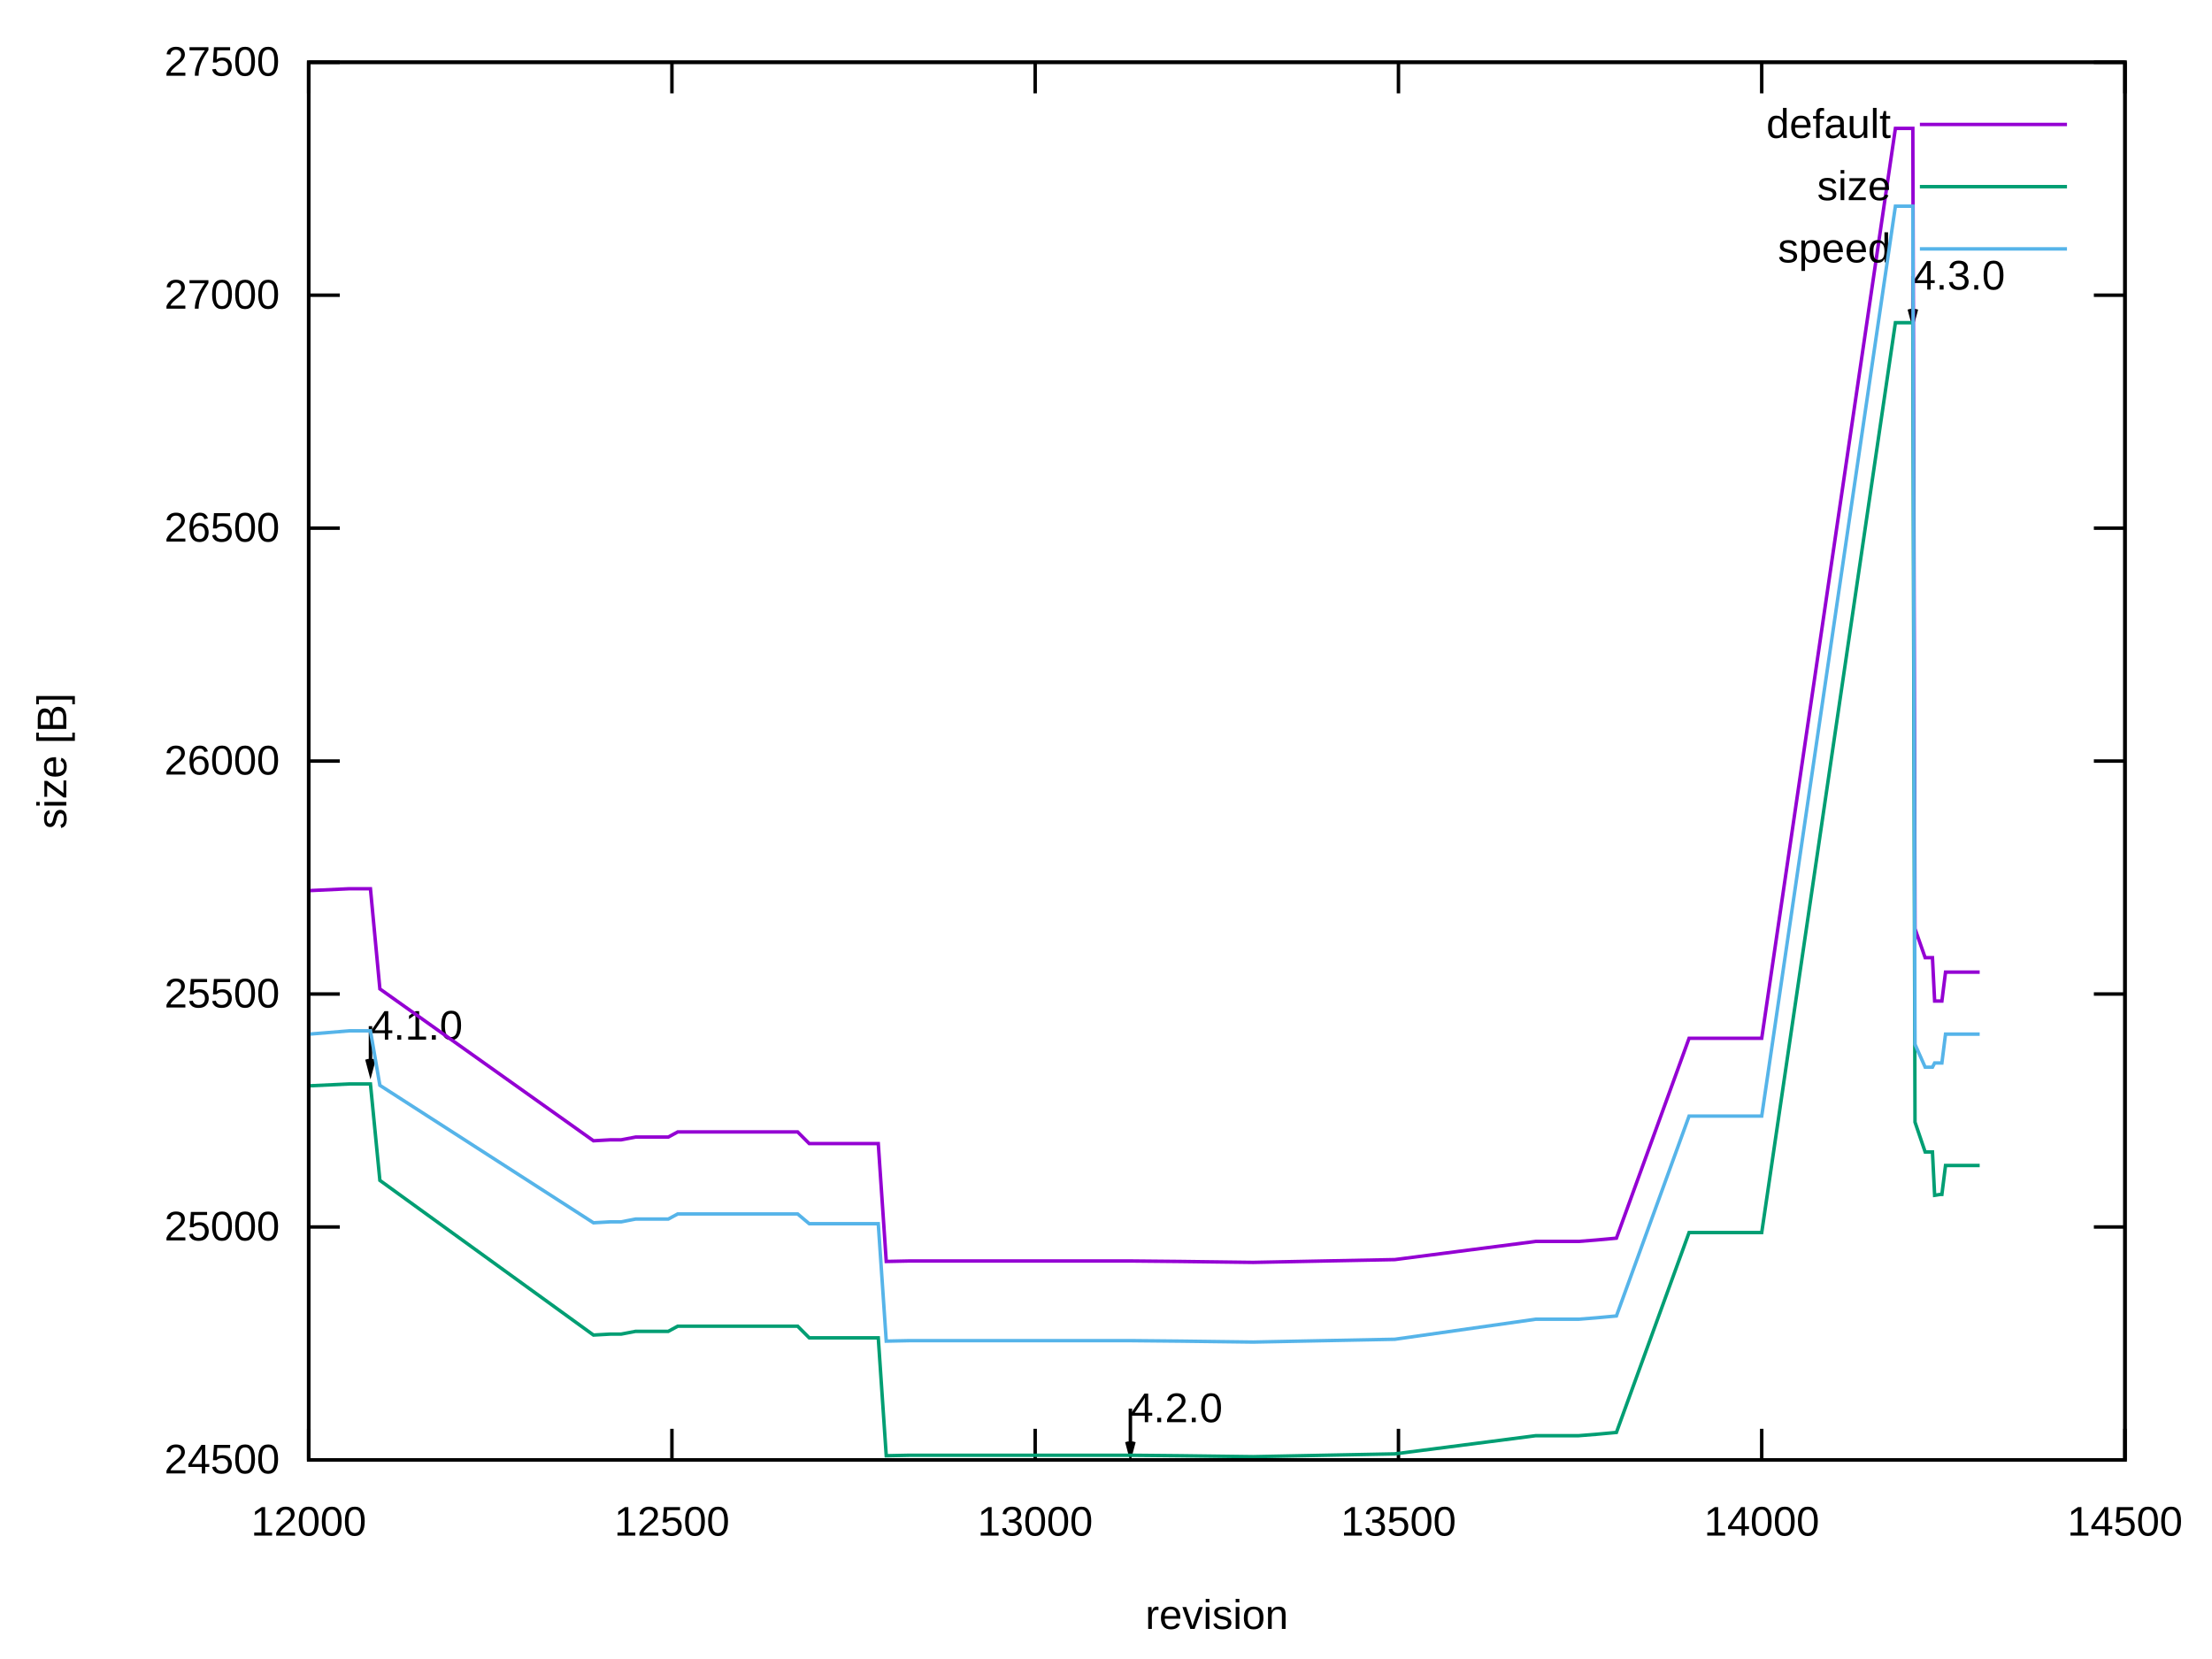
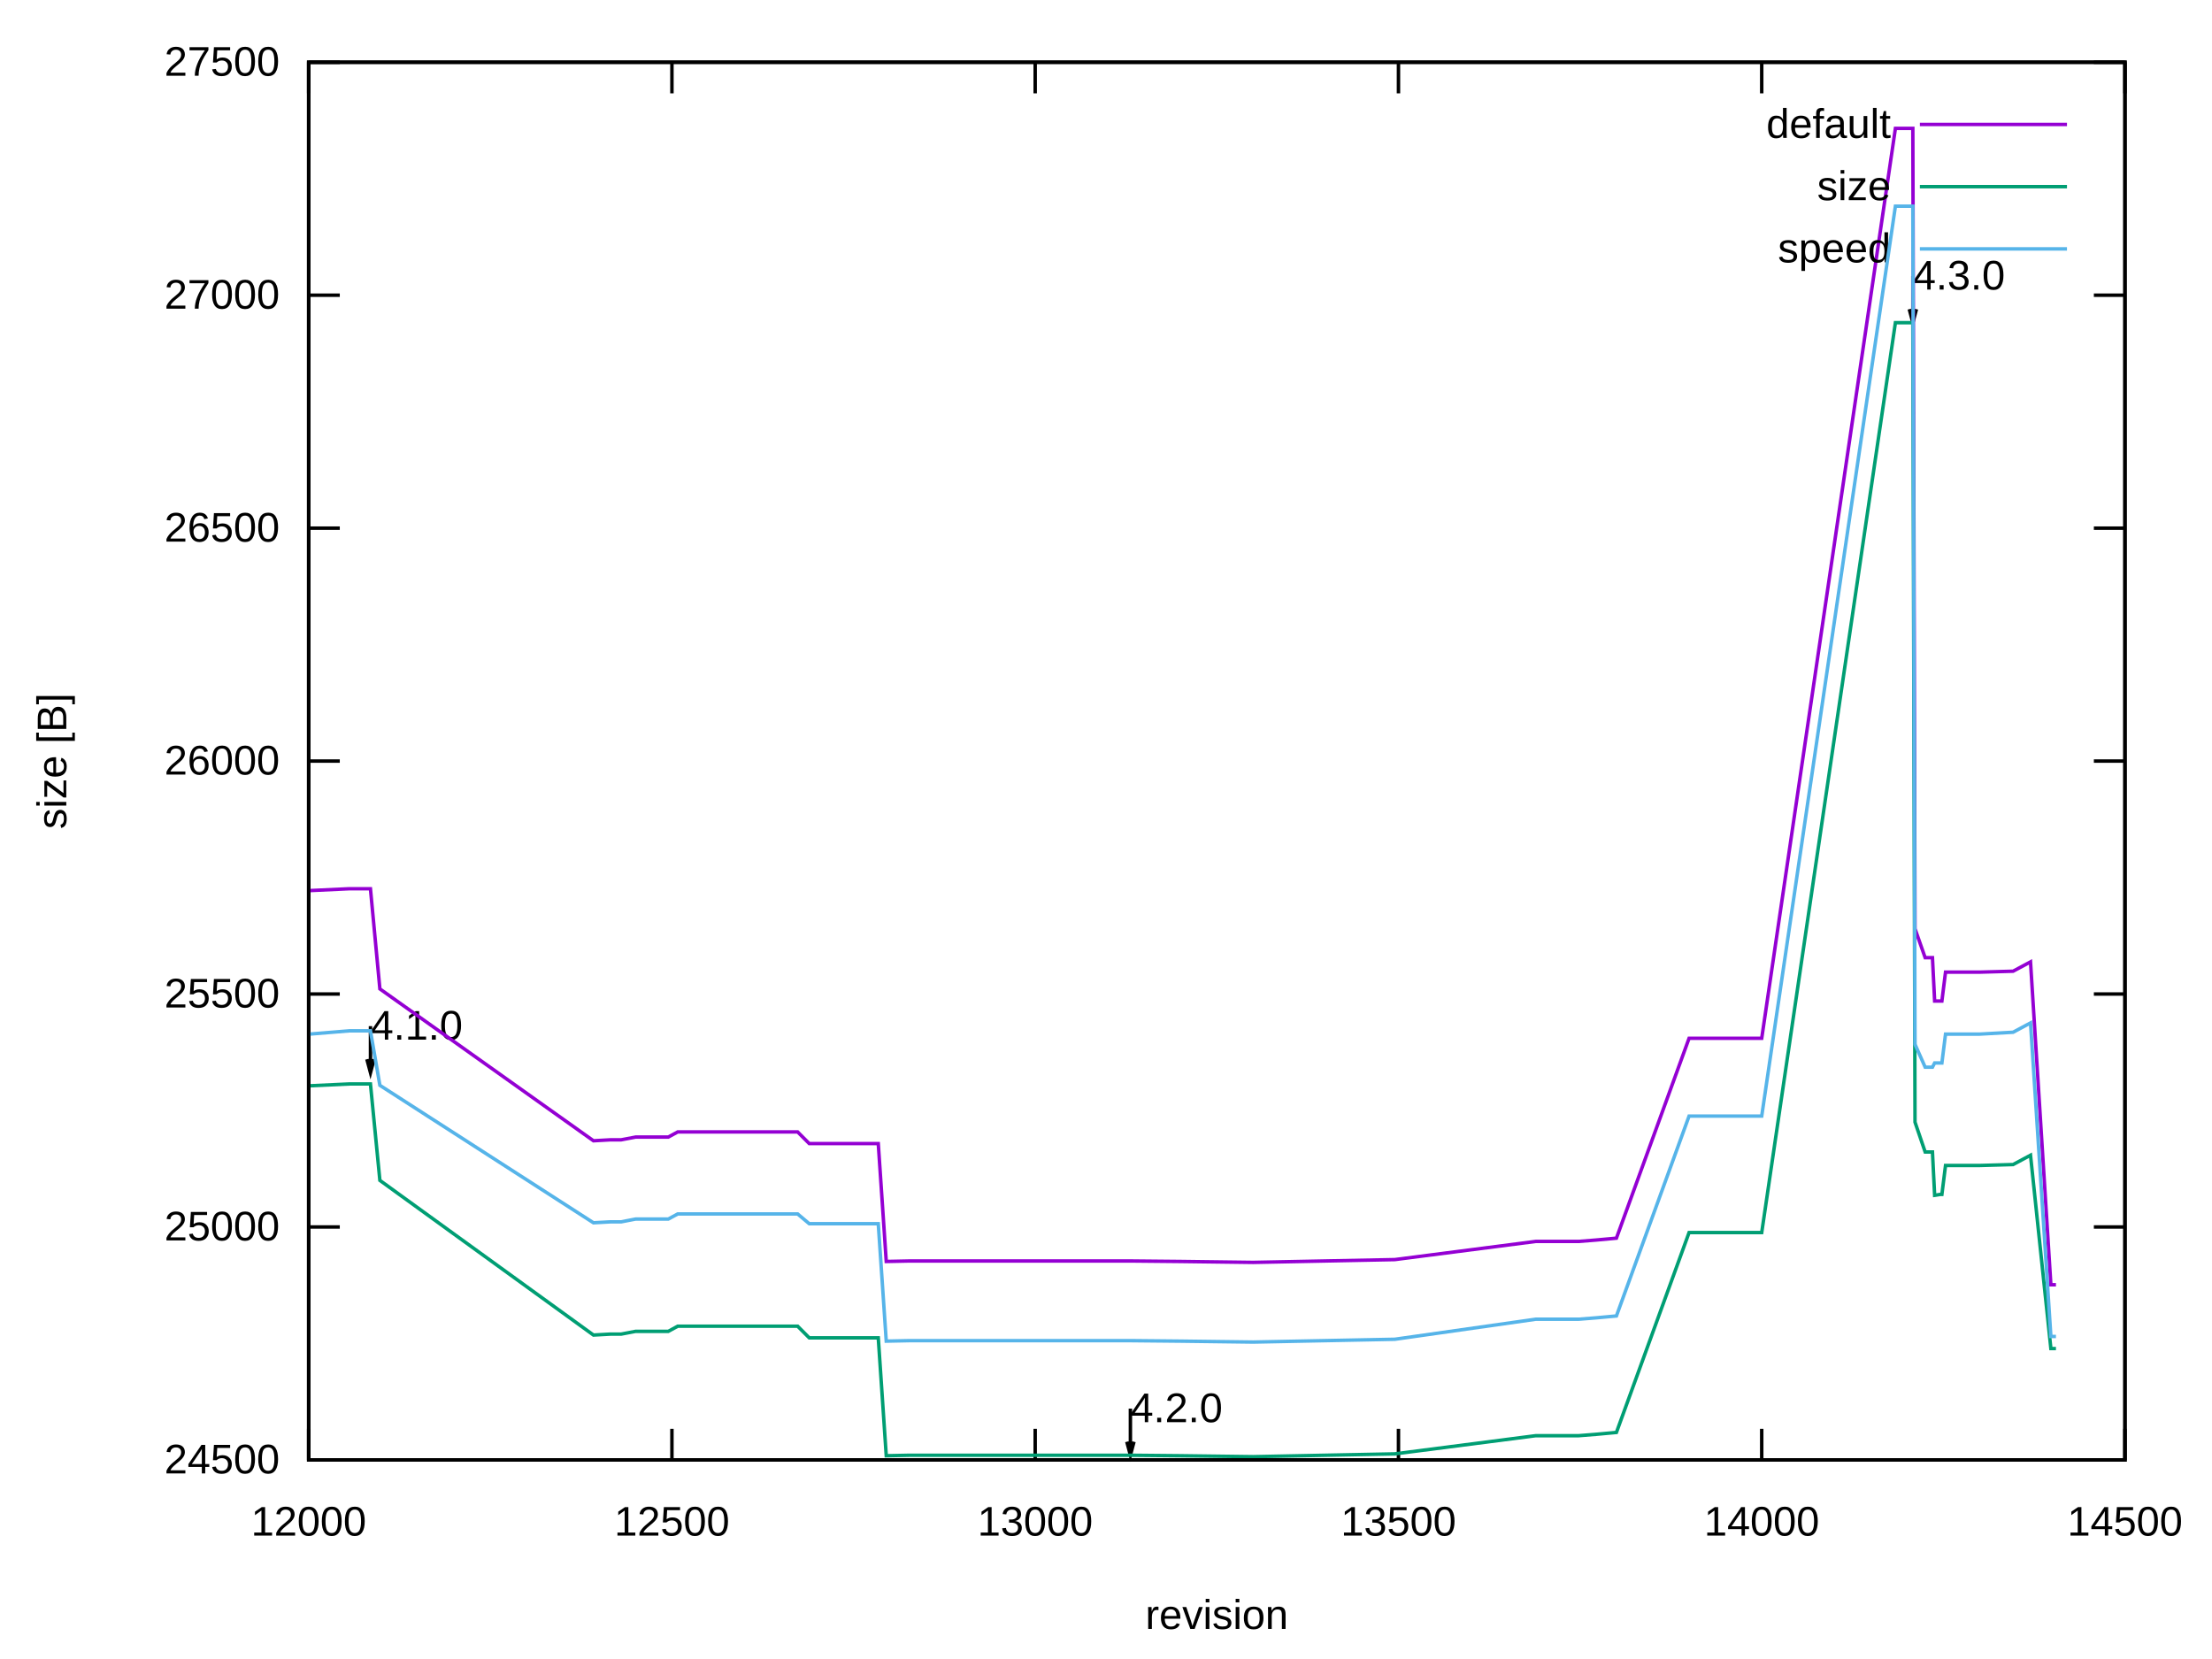
<svg xmlns="http://www.w3.org/2000/svg" xmlns:xlink="http://www.w3.org/1999/xlink" width="640" height="480" viewBox="0 0 640 480">
  <g id="gnuplot_canvas">
    <rect x="0" y="0" width="640" height="480" fill="none" />
    <defs>
      <circle id="gpDot" r="0.5" stroke-width="0.5" stroke="currentColor" />
      <path id="gpPt0" stroke-width="0.222" stroke="currentColor" d="M-1,0 h2 M0,-1 v2" />
      <path id="gpPt1" stroke-width="0.222" stroke="currentColor" d="M-1,-1 L1,1 M1,-1 L-1,1" />
      <path id="gpPt2" stroke-width="0.222" stroke="currentColor" d="M-1,0 L1,0 M0,-1 L0,1 M-1,-1 L1,1 M-1,1 L1,-1" />
      <rect id="gpPt3" stroke-width="0.222" stroke="currentColor" x="-1" y="-1" width="2" height="2" />
      <rect id="gpPt4" stroke-width="0.222" stroke="currentColor" fill="currentColor" x="-1" y="-1" width="2" height="2" />
      <circle id="gpPt5" stroke-width="0.222" stroke="currentColor" cx="0" cy="0" r="1" />
      <use xlink:href="#gpPt5" id="gpPt6" fill="currentColor" stroke="none" />
      <path id="gpPt7" stroke-width="0.222" stroke="currentColor" d="M0,-1.33 L-1.33,0.67 L1.33,0.67 z" />
      <use xlink:href="#gpPt7" id="gpPt8" fill="currentColor" stroke="none" />
      <use xlink:href="#gpPt7" id="gpPt9" stroke="currentColor" transform="rotate(180)" />
      <use xlink:href="#gpPt9" id="gpPt10" fill="currentColor" stroke="none" />
      <use xlink:href="#gpPt3" id="gpPt11" stroke="currentColor" transform="rotate(45)" />
      <use xlink:href="#gpPt11" id="gpPt12" fill="currentColor" stroke="none" />
      <path id="gpPt13" stroke-width="0.222" stroke="currentColor" d="M0,1.330 L1.265,0.411 L0.782,-1.067 L-0.782,-1.076 L-1.265,0.411 z" />
      <use xlink:href="#gpPt13" id="gpPt14" fill="currentColor" stroke="none" />
      <filter id="textbox" filterUnits="objectBoundingBox" x="0" y="0" height="1" width="1">
        <feFlood flood-color="white" flood-opacity="1" result="bgnd" />
        <feComposite in="SourceGraphic" in2="bgnd" operator="atop" />
      </filter>
      <filter id="greybox" filterUnits="objectBoundingBox" x="0" y="0" height="1" width="1">
        <feFlood flood-color="lightgrey" flood-opacity="1" result="grey" />
        <feComposite in="SourceGraphic" in2="grey" operator="atop" />
      </filter>
    </defs>
    <g fill="none" color="white" stroke="currentColor" stroke-width="1.00" stroke-linecap="butt" stroke-linejoin="miter">
</g>
    <g fill="none" color="black" stroke="currentColor" stroke-width="1.00" stroke-linecap="butt" stroke-linejoin="miter">
      <path stroke="black" d="M89.31,422.40 L98.31,422.40 M614.82,422.40 L605.82,422.40  " />
      <g transform="translate(80.92,426.30)" stroke="none" fill="black" font-family="Arial" font-size="12.00" text-anchor="end">
        <text>
          <tspan font-family="Arial"> 24500</tspan>
        </text>
      </g>
    </g>
    <g fill="none" color="black" stroke="currentColor" stroke-width="1.00" stroke-linecap="butt" stroke-linejoin="miter">
      <path stroke="black" d="M89.31,355.00 L98.31,355.00 M614.82,355.00 L605.82,355.00  " />
      <g transform="translate(80.92,358.90)" stroke="none" fill="black" font-family="Arial" font-size="12.00" text-anchor="end">
        <text>
          <tspan font-family="Arial"> 25000</tspan>
        </text>
      </g>
    </g>
    <g fill="none" color="black" stroke="currentColor" stroke-width="1.00" stroke-linecap="butt" stroke-linejoin="miter">
      <path stroke="black" d="M89.31,287.60 L98.31,287.60 M614.82,287.60 L605.82,287.60  " />
      <g transform="translate(80.92,291.50)" stroke="none" fill="black" font-family="Arial" font-size="12.00" text-anchor="end">
        <text>
          <tspan font-family="Arial"> 25500</tspan>
        </text>
      </g>
    </g>
    <g fill="none" color="black" stroke="currentColor" stroke-width="1.00" stroke-linecap="butt" stroke-linejoin="miter">
      <path stroke="black" d="M89.31,220.20 L98.31,220.20 M614.82,220.20 L605.82,220.20  " />
      <g transform="translate(80.92,224.10)" stroke="none" fill="black" font-family="Arial" font-size="12.00" text-anchor="end">
        <text>
          <tspan font-family="Arial"> 26000</tspan>
        </text>
      </g>
    </g>
    <g fill="none" color="black" stroke="currentColor" stroke-width="1.00" stroke-linecap="butt" stroke-linejoin="miter">
      <path stroke="black" d="M89.31,152.81 L98.31,152.81 M614.82,152.81 L605.82,152.81  " />
      <g transform="translate(80.92,156.71)" stroke="none" fill="black" font-family="Arial" font-size="12.00" text-anchor="end">
        <text>
          <tspan font-family="Arial"> 26500</tspan>
        </text>
      </g>
    </g>
    <g fill="none" color="black" stroke="currentColor" stroke-width="1.00" stroke-linecap="butt" stroke-linejoin="miter">
      <path stroke="black" d="M89.31,85.41 L98.31,85.41 M614.82,85.41 L605.82,85.41  " />
      <g transform="translate(80.92,89.31)" stroke="none" fill="black" font-family="Arial" font-size="12.00" text-anchor="end">
        <text>
          <tspan font-family="Arial"> 27000</tspan>
        </text>
      </g>
    </g>
    <g fill="none" color="black" stroke="currentColor" stroke-width="1.00" stroke-linecap="butt" stroke-linejoin="miter">
      <path stroke="black" d="M89.31,18.01 L98.31,18.01 M614.82,18.01 L605.82,18.01  " />
      <g transform="translate(80.92,21.91)" stroke="none" fill="black" font-family="Arial" font-size="12.00" text-anchor="end">
        <text>
          <tspan font-family="Arial"> 27500</tspan>
        </text>
      </g>
    </g>
    <g fill="none" color="black" stroke="currentColor" stroke-width="1.00" stroke-linecap="butt" stroke-linejoin="miter">
      <path stroke="black" d="M89.31,422.40 L89.31,413.40 M89.31,18.01 L89.31,27.01  " />
      <g transform="translate(89.31,444.30)" stroke="none" fill="black" font-family="Arial" font-size="12.00" text-anchor="middle">
        <text>
          <tspan font-family="Arial"> 12000</tspan>
        </text>
      </g>
    </g>
    <g fill="none" color="black" stroke="currentColor" stroke-width="1.00" stroke-linecap="butt" stroke-linejoin="miter">
      <path stroke="black" d="M194.41,422.40 L194.41,413.40 M194.41,18.01 L194.41,27.01  " />
      <g transform="translate(194.41,444.30)" stroke="none" fill="black" font-family="Arial" font-size="12.00" text-anchor="middle">
        <text>
          <tspan font-family="Arial"> 12500</tspan>
        </text>
      </g>
    </g>
    <g fill="none" color="black" stroke="currentColor" stroke-width="1.00" stroke-linecap="butt" stroke-linejoin="miter">
      <path stroke="black" d="M299.51,422.40 L299.51,413.40 M299.51,18.01 L299.51,27.01  " />
      <g transform="translate(299.51,444.30)" stroke="none" fill="black" font-family="Arial" font-size="12.00" text-anchor="middle">
        <text>
          <tspan font-family="Arial"> 13000</tspan>
        </text>
      </g>
    </g>
    <g fill="none" color="black" stroke="currentColor" stroke-width="1.00" stroke-linecap="butt" stroke-linejoin="miter">
      <path stroke="black" d="M404.62,422.40 L404.62,413.40 M404.62,18.01 L404.62,27.01  " />
      <g transform="translate(404.62,444.30)" stroke="none" fill="black" font-family="Arial" font-size="12.00" text-anchor="middle">
        <text>
          <tspan font-family="Arial"> 13500</tspan>
        </text>
      </g>
    </g>
    <g fill="none" color="black" stroke="currentColor" stroke-width="1.00" stroke-linecap="butt" stroke-linejoin="miter">
      <path stroke="black" d="M509.72,422.40 L509.72,413.40 M509.72,18.01 L509.72,27.01  " />
      <g transform="translate(509.72,444.30)" stroke="none" fill="black" font-family="Arial" font-size="12.00" text-anchor="middle">
        <text>
          <tspan font-family="Arial"> 14000</tspan>
        </text>
      </g>
    </g>
    <g fill="none" color="black" stroke="currentColor" stroke-width="1.00" stroke-linecap="butt" stroke-linejoin="miter">
      <path stroke="black" d="M614.82,422.40 L614.82,413.40 M614.82,18.01 L614.82,27.01  " />
      <g transform="translate(614.82,444.30)" stroke="none" fill="black" font-family="Arial" font-size="12.00" text-anchor="middle">
        <text>
          <tspan font-family="Arial"> 14500</tspan>
        </text>
      </g>
    </g>
    <g fill="none" color="black" stroke="currentColor" stroke-width="1.00" stroke-linecap="butt" stroke-linejoin="miter">
</g>
    <g fill="none" color="black" stroke="currentColor" stroke-width="1.00" stroke-linecap="butt" stroke-linejoin="miter">
      <path stroke="black" d="M89.31,18.01 L89.31,422.40 L614.82,422.40 L614.82,18.01 L89.31,18.01 Z  " />
      <g transform="translate(107.18,300.80)" stroke="none" fill="black" font-family="Arial" font-size="12.00" text-anchor="start">
        <text>
          <tspan font-family="Arial">4.1.0</tspan>
        </text>
      </g>
      <g transform="translate(327.05,411.47)" stroke="none" fill="black" font-family="Arial" font-size="12.00" text-anchor="start">
        <text>
          <tspan font-family="Arial">4.2.0</tspan>
        </text>
      </g>
      <g transform="translate(553.44,83.78)" stroke="none" fill="black" font-family="Arial" font-size="12.00" text-anchor="start">
        <text>
          <tspan font-family="Arial">4.3.0</tspan>
        </text>
      </g>
      <path stroke="black" d="M106.15,306.47 L107.19,310.37 L108.23,306.47 M107.19,296.89 L107.19,310.37 M326.02,417.14 L327.06,421.04 L328.10,417.14   M327.06,407.56 L327.06,421.04 M552.41,89.45 L553.45,93.35 L554.49,89.45 M553.45,79.87 L553.45,93.35  " />
    </g>
    <g fill="none" color="black" stroke="currentColor" stroke-width="1.00" stroke-linecap="butt" stroke-linejoin="miter">
      <g transform="translate(19.18,220.21) rotate(270)" stroke="none" fill="black" font-family="Arial" font-size="12.00" text-anchor="middle">
        <text>
          <tspan font-family="Arial">size [B]</tspan>
        </text>
      </g>
    </g>
    <g fill="none" color="black" stroke="currentColor" stroke-width="1.00" stroke-linecap="butt" stroke-linejoin="miter">
      <g transform="translate(352.06,471.30)" stroke="none" fill="black" font-family="Arial" font-size="12.00" text-anchor="middle">
        <text>
          <tspan font-family="Arial">revision</tspan>
        </text>
      </g>
    </g>
    <g fill="none" color="black" stroke="currentColor" stroke-width="1.00" stroke-linecap="butt" stroke-linejoin="miter">
</g>
    <g id="gnuplot_plot_1">
      <g fill="none" color="black" stroke="currentColor" stroke-width="1.00" stroke-linecap="butt" stroke-linejoin="miter">
        <g transform="translate(547.09,39.91)" stroke="none" fill="black" font-family="Arial" font-size="12.00" text-anchor="end">
          <text>
            <tspan font-family="Arial">default</tspan>
          </text>
        </g>
      </g>
      <g fill="none" color="black" stroke="currentColor" stroke-width="1.00" stroke-linecap="butt" stroke-linejoin="miter">
-         <path stroke="rgb(148,   0, 211)" d="M555.48,36.01 L598.04,36.01 M89.52,257.68 L101.08,257.14 L107.18,257.14 L109.91,286.12 L171.71,330.06 L176.54,329.79   L179.70,329.79 L183.90,328.99 L186.84,328.99 L191.89,328.99 L193.36,328.99 L196.09,327.50 L224.26,327.50 L230.78,327.50   L234.14,330.87 L234.77,330.87 L246.12,330.87 L254.11,330.87 L256.42,364.98 L263.15,364.84 L270.51,364.84 L273.24,364.84   L276.60,364.84 L278.49,364.84 L293.00,364.84 L327.05,364.84 L341.55,364.98 L362.58,365.25 L403.56,364.44 L444.34,359.18   L446.45,359.18 L448.55,359.18 L456.75,359.18 L461.79,358.78 L467.68,358.24 L488.70,300.41 L509.72,300.41 L548.40,37.15   L553.44,37.15 L554.07,268.73 L557.01,277.09 L559.12,277.09 L559.75,289.63 L561.43,289.63 L561.85,289.63 L562.90,281.27   L572.78,281.27  " />
+         <path stroke="rgb(148,   0, 211)" d="M555.48,36.01 L598.04,36.01 M89.52,257.68 L101.08,257.14 L107.18,257.14 L109.91,286.12 L171.71,330.06 L176.54,329.79   L179.70,329.79 L183.90,328.99 L186.84,328.99 L191.89,328.99 L193.36,328.99 L196.09,327.50 L224.26,327.50 L230.78,327.50   L234.14,330.87 L234.77,330.87 L246.12,330.87 L254.11,330.87 L256.42,364.98 L263.15,364.84 L270.51,364.84 L273.24,364.84   L276.60,364.84 L278.49,364.84 L293.00,364.84 L327.05,364.84 L341.55,364.98 L362.58,365.25 L403.56,364.44 L444.34,359.18   L446.45,359.18 L448.55,359.18 L456.75,359.18 L461.79,358.78 L467.68,358.24 L488.70,300.41 L509.72,300.41 L548.40,37.15   L553.44,37.15 L554.07,268.73 L557.01,277.09 L559.12,277.09 L559.75,289.63 L561.43,289.63 L561.85,289.63 L562.90,281.27   L572.78,281.27 L582.45,281.00 L587.49,278.30 L593.38,371.72 L594.85,371.72  " />
      </g>
    </g>
    <g id="gnuplot_plot_2">
      <g fill="none" color="black" stroke="currentColor" stroke-width="1.00" stroke-linecap="butt" stroke-linejoin="miter">
        <g transform="translate(547.09,57.91)" stroke="none" fill="black" font-family="Arial" font-size="12.00" text-anchor="end">
          <text>
            <tspan font-family="Arial">size</tspan>
          </text>
        </g>
      </g>
      <g fill="none" color="black" stroke="currentColor" stroke-width="1.00" stroke-linecap="butt" stroke-linejoin="miter">
-         <path stroke="rgb(  0, 158, 115)" d="M555.48,54.01 L598.04,54.01 M89.52,314.16 L101.08,313.62 L107.18,313.62 L109.91,341.52 L171.71,386.27 L176.54,386.00   L179.70,386.00 L183.90,385.20 L186.84,385.20 L191.89,385.20 L193.36,385.20 L196.09,383.71 L224.26,383.71 L230.78,383.71   L234.14,387.08 L234.77,387.08 L246.12,387.08 L254.11,387.08 L256.42,421.19 L263.15,421.05 L270.51,421.05 L273.24,421.05   L276.60,421.05 L278.49,421.05 L293.00,421.05 L327.05,421.05 L341.55,421.19 L362.58,421.46 L403.56,420.65 L444.34,415.39   L446.45,415.39 L448.55,415.39 L456.75,415.39 L461.79,414.99 L467.68,414.45 L488.70,356.62 L509.72,356.62 L548.40,93.36   L553.44,93.36 L554.07,324.67 L557.01,333.30 L559.12,333.30 L559.75,345.84 L561.43,345.57 L561.85,345.57 L562.90,337.21   L572.78,337.21  " />
+         <path stroke="rgb(  0, 158, 115)" d="M555.48,54.01 L598.04,54.01 M89.52,314.16 L101.08,313.62 L107.18,313.62 L109.91,341.52 L171.71,386.27 L176.54,386.00   L179.70,386.00 L183.90,385.20 L186.84,385.20 L191.89,385.20 L193.36,385.20 L196.09,383.71 L224.26,383.71 L230.78,383.71   L234.14,387.08 L234.77,387.08 L246.12,387.08 L254.11,387.08 L256.42,421.19 L263.15,421.05 L270.51,421.05 L273.24,421.05   L276.60,421.05 L278.49,421.05 L293.00,421.05 L327.05,421.05 L341.55,421.19 L362.58,421.46 L403.56,420.65 L444.34,415.39   L446.45,415.39 L448.55,415.39 L456.75,415.39 L461.79,414.99 L467.68,414.45 L488.70,356.62 L509.72,356.62 L548.40,93.36   L553.44,93.36 L554.07,324.67 L557.01,333.30 L559.12,333.30 L559.75,345.84 L561.43,345.57 L561.85,345.57 L562.90,337.21   L572.78,337.21 L582.45,336.94 L587.49,334.24 L593.38,390.18 L594.85,390.18  " />
      </g>
    </g>
    <g id="gnuplot_plot_3">
      <g fill="none" color="black" stroke="currentColor" stroke-width="1.00" stroke-linecap="butt" stroke-linejoin="miter">
        <g transform="translate(547.09,75.91)" stroke="none" fill="black" font-family="Arial" font-size="12.00" text-anchor="end">
          <text>
            <tspan font-family="Arial">speed</tspan>
          </text>
        </g>
      </g>
      <g fill="none" color="black" stroke="currentColor" stroke-width="1.00" stroke-linecap="butt" stroke-linejoin="miter">
-         <path stroke="rgb( 86, 180, 233)" d="M555.48,72.01 L598.04,72.01 M89.52,299.20 L101.08,298.25 L107.18,298.25 L109.91,314.02 L171.71,353.79 L176.54,353.52   L179.70,353.52 L183.90,352.71 L186.84,352.71 L191.89,352.71 L193.36,352.71 L196.09,351.23 L224.26,351.23 L230.78,351.23   L234.14,354.06 L234.77,354.06 L246.12,354.06 L254.11,354.06 L256.42,388.03 L263.15,387.89 L270.51,387.89 L273.24,387.89   L276.60,387.89 L278.49,387.89 L293.00,387.89 L327.05,387.89 L341.55,388.03 L362.58,388.30 L403.56,387.49 L444.34,381.69   L446.45,381.69 L448.55,381.69 L456.75,381.69 L461.79,381.29 L467.68,380.75 L488.70,322.92 L509.72,322.92 L548.40,59.66   L553.44,59.66 L554.07,302.16 L557.01,308.77 L559.12,308.77 L559.75,307.55 L561.43,307.55 L561.85,307.55 L562.90,299.20   L572.78,299.20  " />
+         <path stroke="rgb( 86, 180, 233)" d="M555.48,72.01 L598.04,72.01 M89.52,299.20 L101.08,298.25 L107.18,298.25 L109.91,314.02 L171.71,353.79 L176.54,353.52   L179.70,353.52 L183.90,352.71 L186.84,352.71 L191.89,352.71 L193.36,352.71 L196.09,351.23 L224.26,351.23 L230.78,351.23   L234.14,354.06 L234.77,354.06 L246.12,354.06 L254.11,354.06 L256.42,388.03 L263.15,387.89 L270.51,387.89 L273.24,387.89   L276.60,387.89 L278.49,387.89 L293.00,387.89 L327.05,387.89 L341.55,388.03 L362.58,388.30 L403.56,387.49 L444.34,381.69   L446.45,381.69 L448.55,381.69 L456.75,381.69 L461.79,381.29 L467.68,380.75 L488.70,322.92 L509.72,322.92 L548.40,59.66   L553.44,59.66 L554.07,302.16 L557.01,308.77 L559.12,308.77 L559.75,307.55 L561.43,307.55 L561.85,307.55 L562.90,299.20   L572.78,299.20 L582.45,298.66 L587.49,295.96 L593.38,386.68 L594.85,386.68  " />
      </g>
    </g>
    <g fill="none" color="white" stroke="rgb( 86, 180, 233)" stroke-width="2.00" stroke-linecap="butt" stroke-linejoin="miter">
</g>
    <g fill="none" color="black" stroke="currentColor" stroke-width="2.00" stroke-linecap="butt" stroke-linejoin="miter">
</g>
    <g fill="none" color="black" stroke="black" stroke-width="1.00" stroke-linecap="butt" stroke-linejoin="miter">
</g>
    <g fill="none" color="black" stroke="currentColor" stroke-width="1.00" stroke-linecap="butt" stroke-linejoin="miter">
      <path stroke="black" d="M89.31,18.01 L89.31,422.40 L614.82,422.40 L614.82,18.01 L89.31,18.01 Z  " />
    </g>
    <g fill="none" color="black" stroke="currentColor" stroke-width="1.00" stroke-linecap="butt" stroke-linejoin="miter">
</g>
  </g>
</svg>
